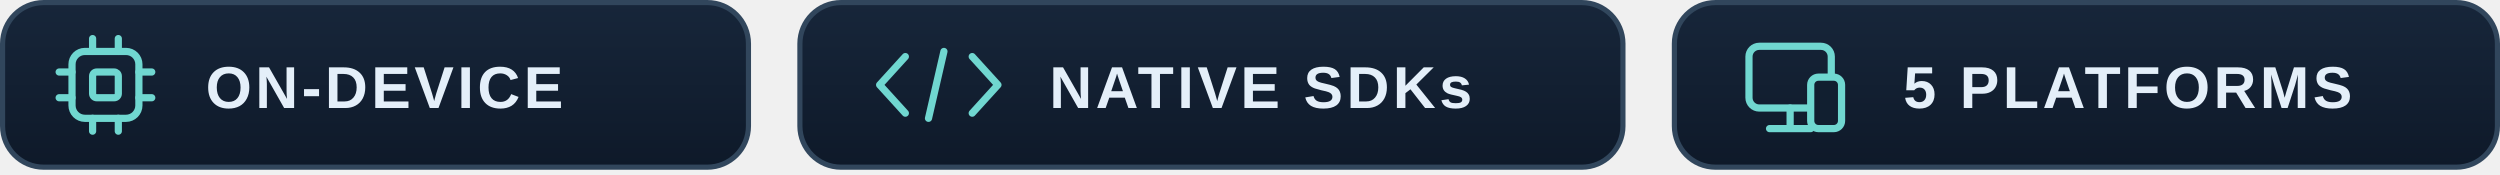
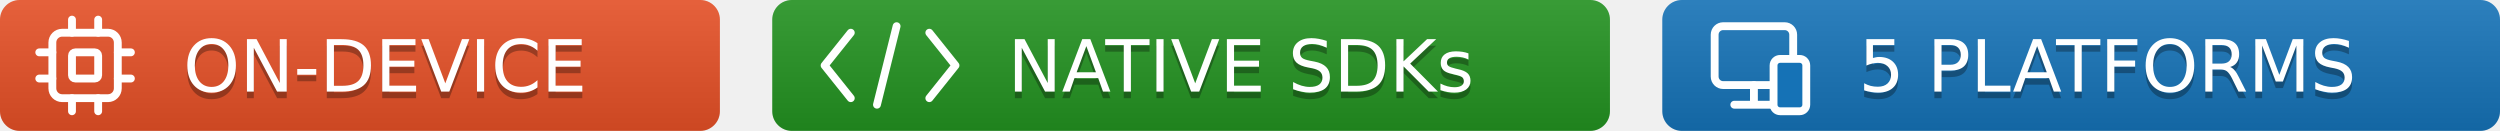
- <svg xmlns="http://www.w3.org/2000/svg" width="486" height="34" viewBox="0 0 486 34" role="img" aria-labelledby="title desc">
+ <svg xmlns="http://www.w3.org/2000/svg" width="382" height="20" viewBox="0 0 382 20" role="img" aria-labelledby="title desc">
  <defs>
-     <linearGradient id="surface" x1="0" y1="0" x2="0" y2="1">
-       <stop offset="0" stop-color="#17263a" />
-       <stop offset="1" stop-color="#0e1929" />
+     <linearGradient id="shine" x1="0" y1="0" x2="0" y2="1">
+       <stop offset="0" stop-color="#fff" stop-opacity="0.1" />
+       <stop offset="1" stop-color="#000" stop-opacity="0.1" />
    </linearGradient>
  </defs>
-   <g fill="url(#surface)" stroke="#31465c">
-     <rect x="0.5" y="0.5" width="145" height="32" rx="8" />
-     <rect x="155.5" y="0.5" width="160" height="32" rx="8" />
-     <rect x="325.5" y="0.5" width="160" height="32" rx="8" />
+   <g>
+     <rect width="110" height="20" rx="3" fill="#E34F26" />
+     <rect x="118" width="128" height="20" rx="3" fill="#239120" />
+     <rect x="254" width="128" height="20" rx="3" fill="#1572B6" />
  </g>
-   <g fill="none" stroke="#70d7d0" stroke-width="1.4" stroke-linecap="round" stroke-linejoin="round">
-     <rect x="14" y="10" width="13" height="13" rx="2.5" />
-     <rect x="18" y="14" width="5" height="5" rx="0.8" />
-     <path d="M18 7.5v2.5m5-2.5v2.5M18 23v2.5m5-2.5v2.5M11.5 14H14m-2.5 5H14m13-5h2.5M27 19h2.5" />
-     <path d="m176 11-5 5.5 5 5.5m13-11 5 5.5-5 5.5m-5.5-12-3 13" />
-     <rect x="340" y="9" width="16" height="12" rx="2" />
-     <path d="M348 21v4m-4 0h8" />
-     <rect x="352" y="15" width="6" height="10" rx="1.5" fill="#111f30" />
+   <g fill="url(#shine)">
+     <rect width="110" height="20" rx="3" />
+     <rect x="118" width="128" height="20" rx="3" />
+     <rect x="254" width="128" height="20" rx="3" />
  </g>
-   <g fill="#e4eff9" font-family="-apple-system, BlinkMacSystemFont, Segoe UI, Arial, sans-serif" font-size="11.5" font-weight="600" letter-spacing="0.7">
-     <text x="40" y="21">ON-DEVICE</text>
-     <text x="204" y="21">NATIVE SDKs</text>
-     <text x="370" y="21">5 PLATFORMS</text>
+   <g fill="none" stroke="#fff" stroke-width="1.2" stroke-linecap="round" stroke-linejoin="round">
+     <rect x="8" y="5" width="10" height="10" rx="1.5" />
+     <rect x="11" y="8" width="4" height="4" rx="0.5" />
+     <path d="M11 3v2m4-2v2m-4 10v2m4-2v2M6 8h2m-2 4h2m10-4h2m-2 4h2" />
+     <path d="m130 5-4 5 4 5m12-10 4 5-4 5m-5-11-3 12" />
+     <rect x="262" y="4" width="12" height="9" rx="1.3" />
+     <path d="M268 13v3m-3 0h6" />
+     <rect x="271" y="9" width="5" height="8" rx="1" fill="#1572B6" />
+   </g>
+   <g font-family="Verdana, Geneva, DejaVu Sans, sans-serif" font-size="11">
+     <g fill="#010101" fill-opacity="0.3">
+       <text x="28" y="15">ON-DEVICE</text>
+       <text x="154" y="15">NATIVE SDKs</text>
+       <text x="284" y="15">5 PLATFORMS</text>
+     </g>
+     <g fill="#fff">
+       <text x="28" y="14">ON-DEVICE</text>
+       <text x="154" y="14">NATIVE SDKs</text>
+       <text x="284" y="14">5 PLATFORMS</text>
+     </g>
  </g>
</svg>
